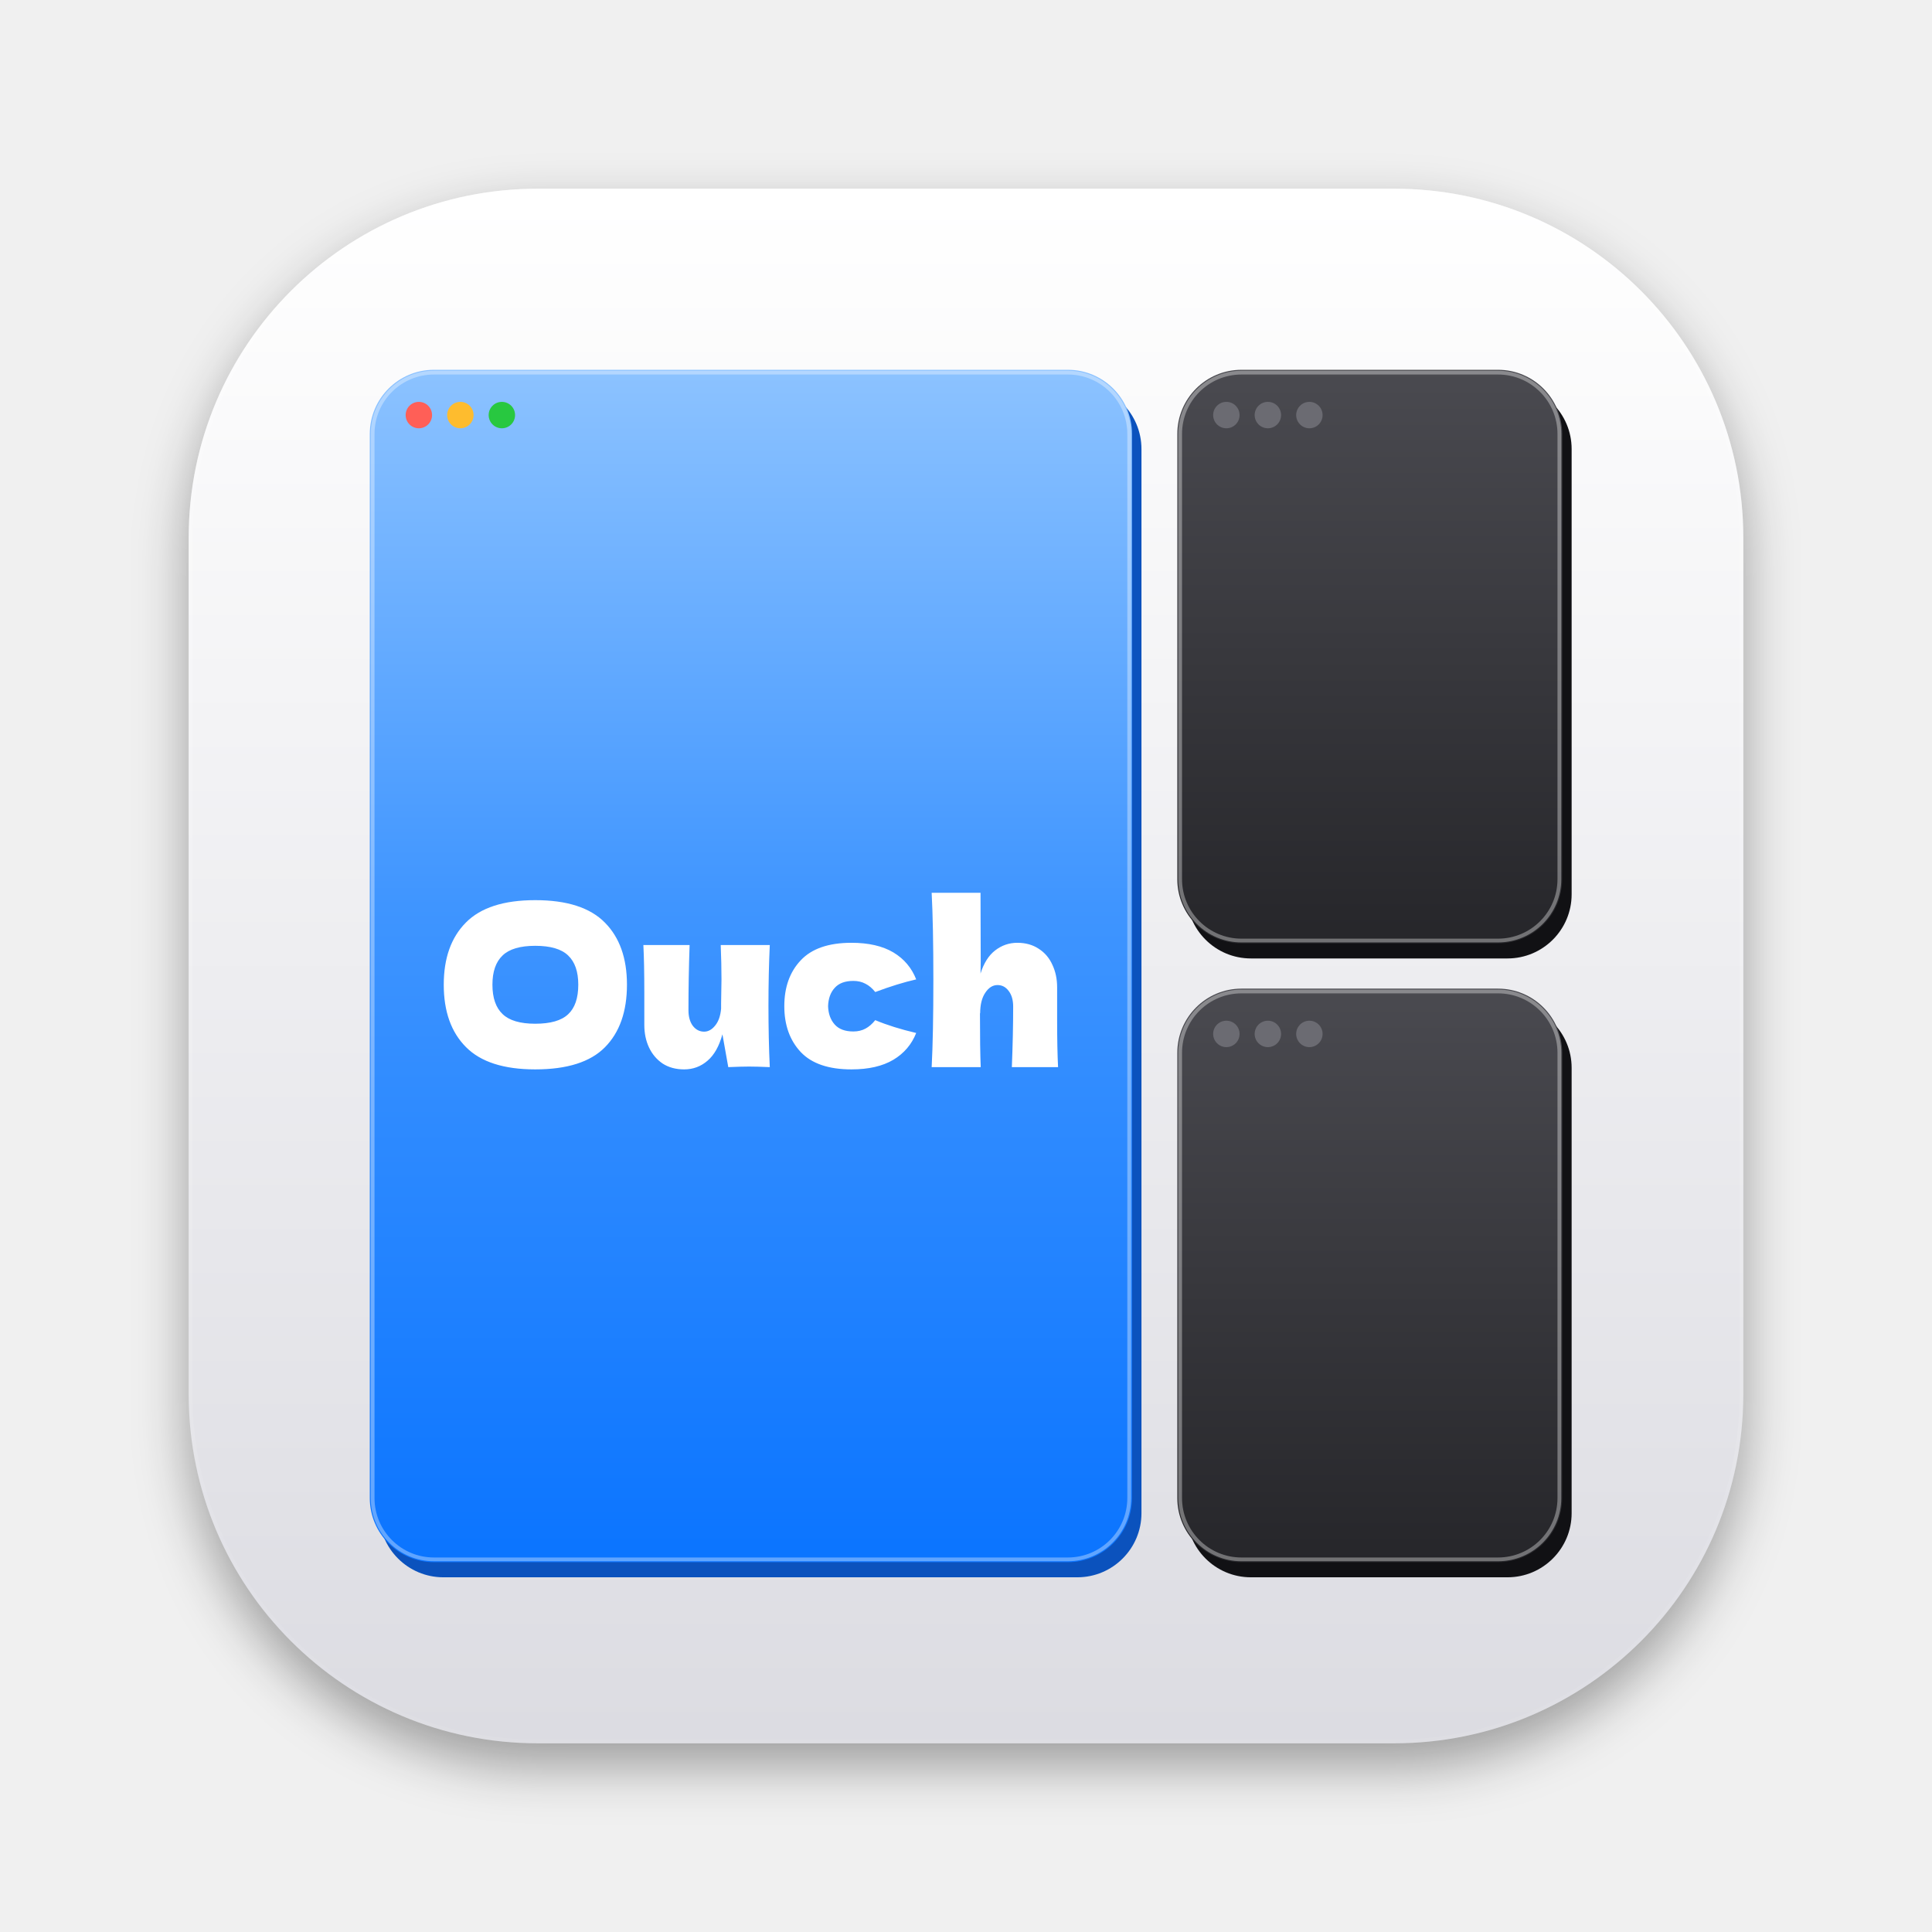
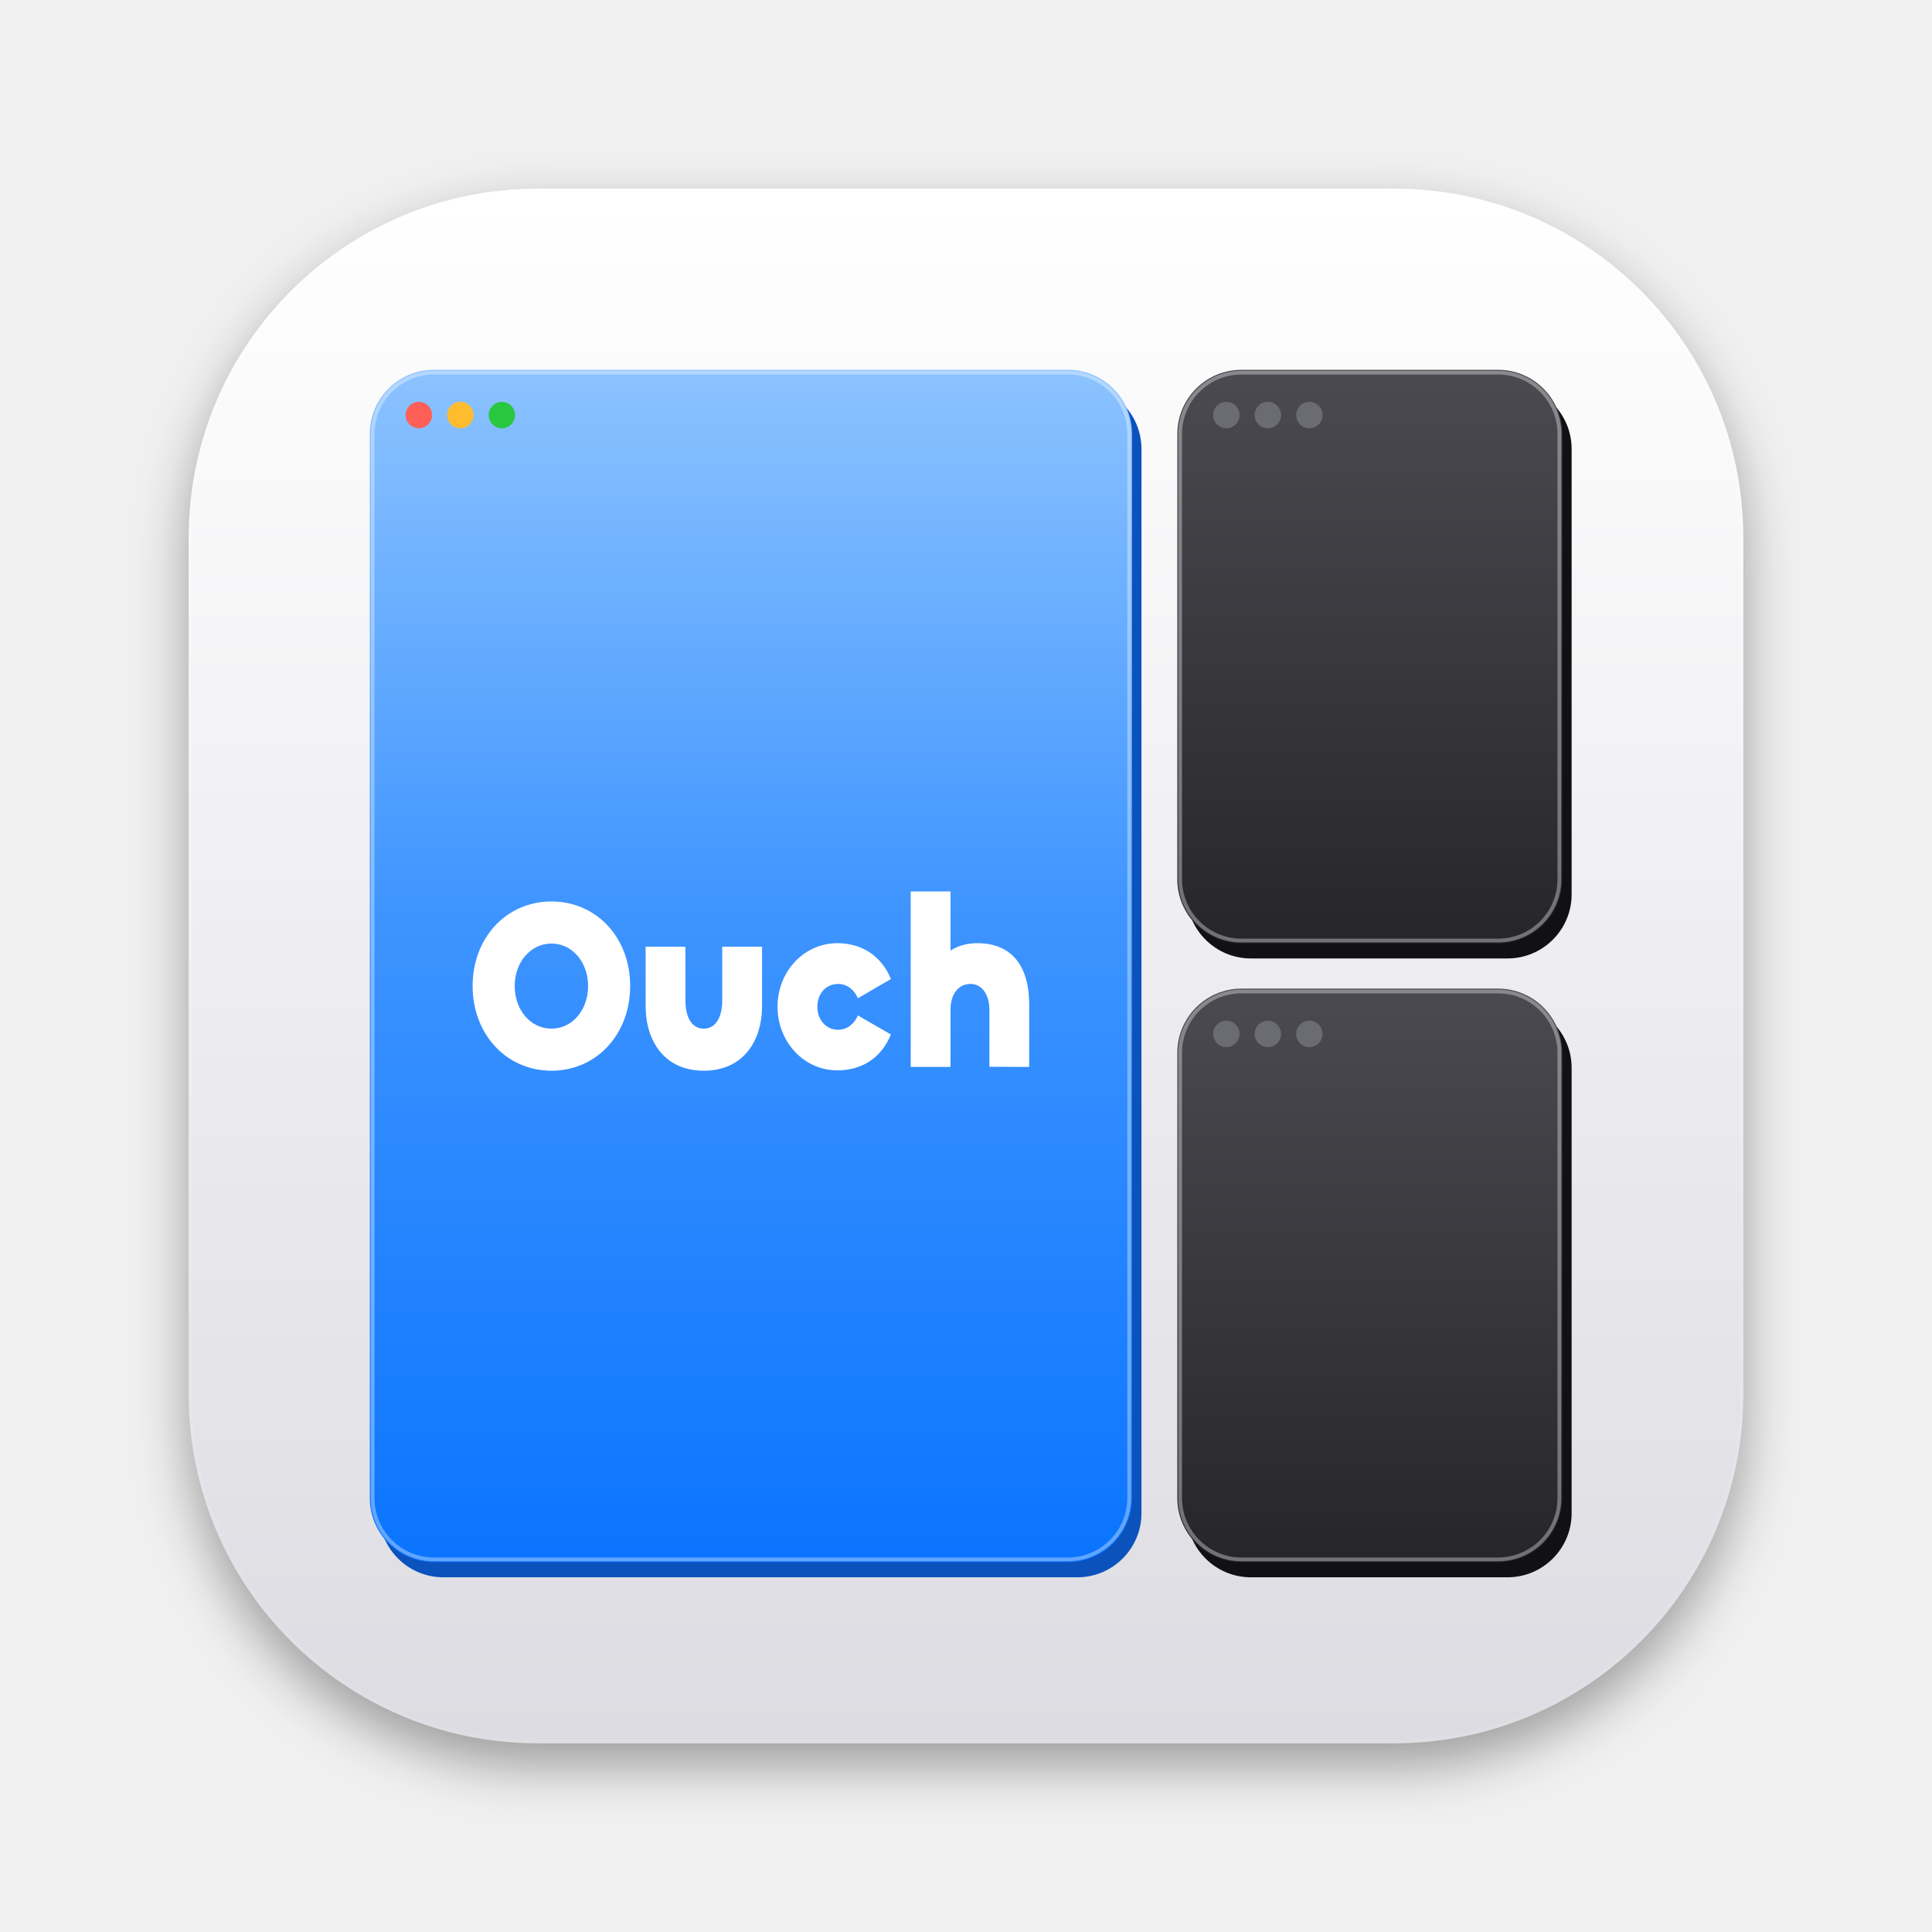
<svg xmlns="http://www.w3.org/2000/svg" width="1024" height="1024" viewBox="0 0 1024 1024">
  <defs>
    <linearGradient id="bg" x1="0" y1="0" x2="0" y2="1">
      <stop offset="0" stop-color="#4a4a4f" />
      <stop offset="1" stop-color="#1b1b1e" />
    </linearGradient>
    <linearGradient id="bgblue" x1="0" y1="0" x2="0" y2="1">
      <stop offset="0" stop-color="#5aa8ff" />
      <stop offset="1" stop-color="#0a63e8" />
    </linearGradient>
    <linearGradient id="bglight" x1="0" y1="0" x2="0" y2="1">
      <stop offset="0" stop-color="#ffffff" />
      <stop offset="1" stop-color="#dcdce2" />
    </linearGradient>
    <linearGradient id="rim" x1="0" y1="0" x2="0" y2="1">
      <stop offset="0" stop-color="#fff" stop-opacity=".25" />
      <stop offset="1" stop-color="#fff" stop-opacity=".05" />
    </linearGradient>
    <linearGradient id="blue" x1="0" y1="0" x2="0" y2="1">
      <stop offset="0" stop-color="#8dc3ff" />
      <stop offset=".45" stop-color="#3f95ff" />
      <stop offset="1" stop-color="#0a74ff" />
    </linearGradient>
    <linearGradient id="white" x1="0" y1="0" x2="0" y2="1">
      <stop offset="0" stop-color="#fdfdfd" />
      <stop offset="1" stop-color="#e6e6eb" />
    </linearGradient>
    <linearGradient id="graphite" x1="0" y1="0" x2="0" y2="1">
      <stop offset="0" stop-color="#4a4a50" />
      <stop offset="1" stop-color="#26262a" />
    </linearGradient>
    <filter id="soft" x="-30%" y="-30%" width="160%" height="160%">
      <feGaussianBlur stdDeviation="16" />
    </filter>
    <filter id="drop" x="-20%" y="-20%" width="140%" height="140%">
      <feGaussianBlur stdDeviation="14" />
    </filter>
  </defs>
  <rect x="100" y="112" width="824" height="824" rx="185" fill="#000" opacity=".35" filter="url(#drop)" />
  <rect x="100" y="100" width="824" height="824" rx="185" fill="url(#bglight)" />
  <rect x="101" y="101" width="822" height="822" rx="184" fill="none" stroke="url(#rim)" stroke-width="2" />
  <rect x="201" y="204" width="404" height="632" rx="34" fill="#0b52bd" />
  <rect x="196" y="196" width="404" height="632" rx="34" fill="url(#blue)" />
  <rect x="197.5" y="197.5" width="401" height="629" rx="32.5" fill="none" stroke="#fff" stroke-opacity=".35" stroke-width="2" />
  <circle cx="222" cy="220" r="7" fill="#ff5f57" />
  <circle cx="244" cy="220" r="7" fill="#febc2e" />
  <circle cx="266" cy="220" r="7" fill="#28c840" />
  <rect x="629" y="204" width="204" height="304" rx="34" fill="#111114" />
  <rect x="624" y="196" width="204" height="304" rx="34" fill="url(#graphite)" />
  <rect x="625.5" y="197.5" width="201" height="301" rx="32.5" fill="none" stroke="#fff" stroke-opacity=".35" stroke-width="2" />
  <circle cx="650" cy="220" r="7" fill="#6b6b72" />
  <circle cx="672" cy="220" r="7" fill="#6b6b72" />
  <circle cx="694" cy="220" r="7" fill="#6b6b72" />
  <rect x="629" y="532" width="204" height="304" rx="34" fill="#111114" />
  <rect x="624" y="524" width="204" height="304" rx="34" fill="url(#graphite)" />
  <rect x="625.5" y="525.5" width="201" height="301" rx="32.5" fill="none" stroke="#fff" stroke-opacity=".35" stroke-width="2" />
  <circle cx="650" cy="548" r="7" fill="#6b6b72" />
  <circle cx="672" cy="548" r="7" fill="#6b6b72" />
  <circle cx="694" cy="548" r="7" fill="#6b6b72" />
-   <path d="M235.2 521.9Q235.2 500.8 246.9 489.0Q258.6 477.1 283.7 477.1Q308.9 477.1 320.6 489.0Q332.3 500.8 332.3 521.9Q332.3 543.3 320.6 555.1Q309.0 566.8 283.7 566.8Q258.7 566.8 247.0 555.0Q235.2 543.2 235.2 521.9ZM306.5 521.9Q306.5 511.5 301.1 506.4Q295.8 501.3 283.7 501.3Q271.7 501.3 266.4 506.4Q261.0 511.5 261.0 521.9Q261.0 532.4 266.4 537.5Q271.7 542.6 283.7 542.6Q295.8 542.6 301.1 537.6Q306.5 532.6 306.5 521.9ZM407.3 533.1Q407.3 550.6 408.0 565.6Q401.1 565.3 397.0 565.3Q393.2 565.3 386.0 565.6L382.9 548.2Q380.3 557.7 375.0 562.2Q369.7 566.8 362.6 566.8Q356.0 566.8 351.2 563.7Q346.5 560.5 344.0 555.2Q341.5 549.9 341.5 543.2V526.2Q341.5 510.4 341.0 500.9H365.5Q364.9 518.3 364.9 535.4Q364.9 540.6 367.2 543.7Q369.6 546.8 373.2 546.8Q376.5 546.8 379.1 543.5Q381.7 540.3 382.2 534.6V531.8Q382.4 522.6 382.4 519.1Q382.4 510.9 382.0 500.9H408.0Q407.3 515.9 407.3 533.1ZM452.3 546.7Q455.9 546.7 458.7 545.2Q461.5 543.7 463.9 540.7Q473.2 544.6 485.6 547.5Q482.0 556.6 473.5 561.7Q464.9 566.8 451.3 566.8Q433.1 566.8 424.4 557.6Q415.7 548.3 415.7 533.3Q415.7 518.2 424.4 509.0Q433.1 499.7 451.3 499.7Q464.9 499.7 473.5 504.8Q482.0 509.9 485.6 519.1Q475.9 521.3 463.9 525.8Q461.5 522.8 458.7 521.4Q455.9 519.9 452.3 519.9Q445.7 519.9 442.4 523.6Q439.1 527.2 438.9 533.3Q439.1 539.3 442.4 543.0Q445.7 546.7 452.3 546.7ZM536.3 565.6Q537.0 548.2 537.0 533.5Q537.0 528.3 534.6 525.2Q532.3 522.1 528.7 522.1Q524.9 522.1 522.2 526.2Q519.5 530.2 519.5 537.2L519.4 536.9Q519.4 556.2 519.8 565.6H493.8Q494.7 548.5 494.7 519.4Q494.7 490.3 493.8 473.2H519.7L519.8 509.7L519.7 516.0Q522.3 507.7 527.5 503.7Q532.7 499.7 539.2 499.7Q545.8 499.7 550.6 502.9Q555.4 506.0 557.8 511.4Q560.3 516.7 560.3 523.3V540.4Q560.3 556.1 560.8 565.6Z" fill="#fff" />
+   <path d="M292.3 567.5C316.2 567.5 334.0 548.2 334.0 522.6C334.0 497.0 316.2 477.8 292.3 477.8C268.4 477.8 250.5 497.0 250.5 522.6C250.5 548.2 268.4 567.5 292.3 567.5ZM292.3 545.2C281.3 545.2 272.8 535.4 272.8 522.6C272.8 509.9 281.3 500.1 292.3 500.1C303.3 500.1 311.7 509.9 311.7 522.6C311.7 535.4 303.3 545.2 292.3 545.2ZM373.0 545.2C366.2 545.2 363.3 538.4 363.3 530.4V501.8H342.2V533.2C342.2 551.9 352.3 567.5 373.0 567.5C393.8 567.5 403.9 551.9 403.9 533.2V501.8H382.8V530.4C382.8 538.4 379.8 545.2 373.0 545.2ZM444.3 567.3C456.0 567.2 466.8 561.5 472.2 548.3L454.7 538.2C452.9 542.5 449.1 545.8 444.3 545.8C437.6 545.8 433.2 540.3 433.2 533.6C433.2 526.8 437.6 521.5 444.3 521.5C449.1 521.5 452.9 524.8 454.7 529.1L472.2 518.9C466.8 505.8 456.0 500.1 444.3 499.9C426.0 499.7 412.1 515.1 412.1 533.6C412.1 552.0 426.0 567.6 444.3 567.3ZM503.8 565.5V535.0C503.8 527.1 507.8 521.5 514.5 521.5C520.8 521.5 524.4 527.8 524.4 535.0V565.4L545.5 565.5V532.5C545.5 512.0 536.3 499.9 517.9 499.9C512.6 499.9 507.8 501.3 503.8 503.8V472.5H482.7V565.5Z" fill="#fff" />
</svg>
